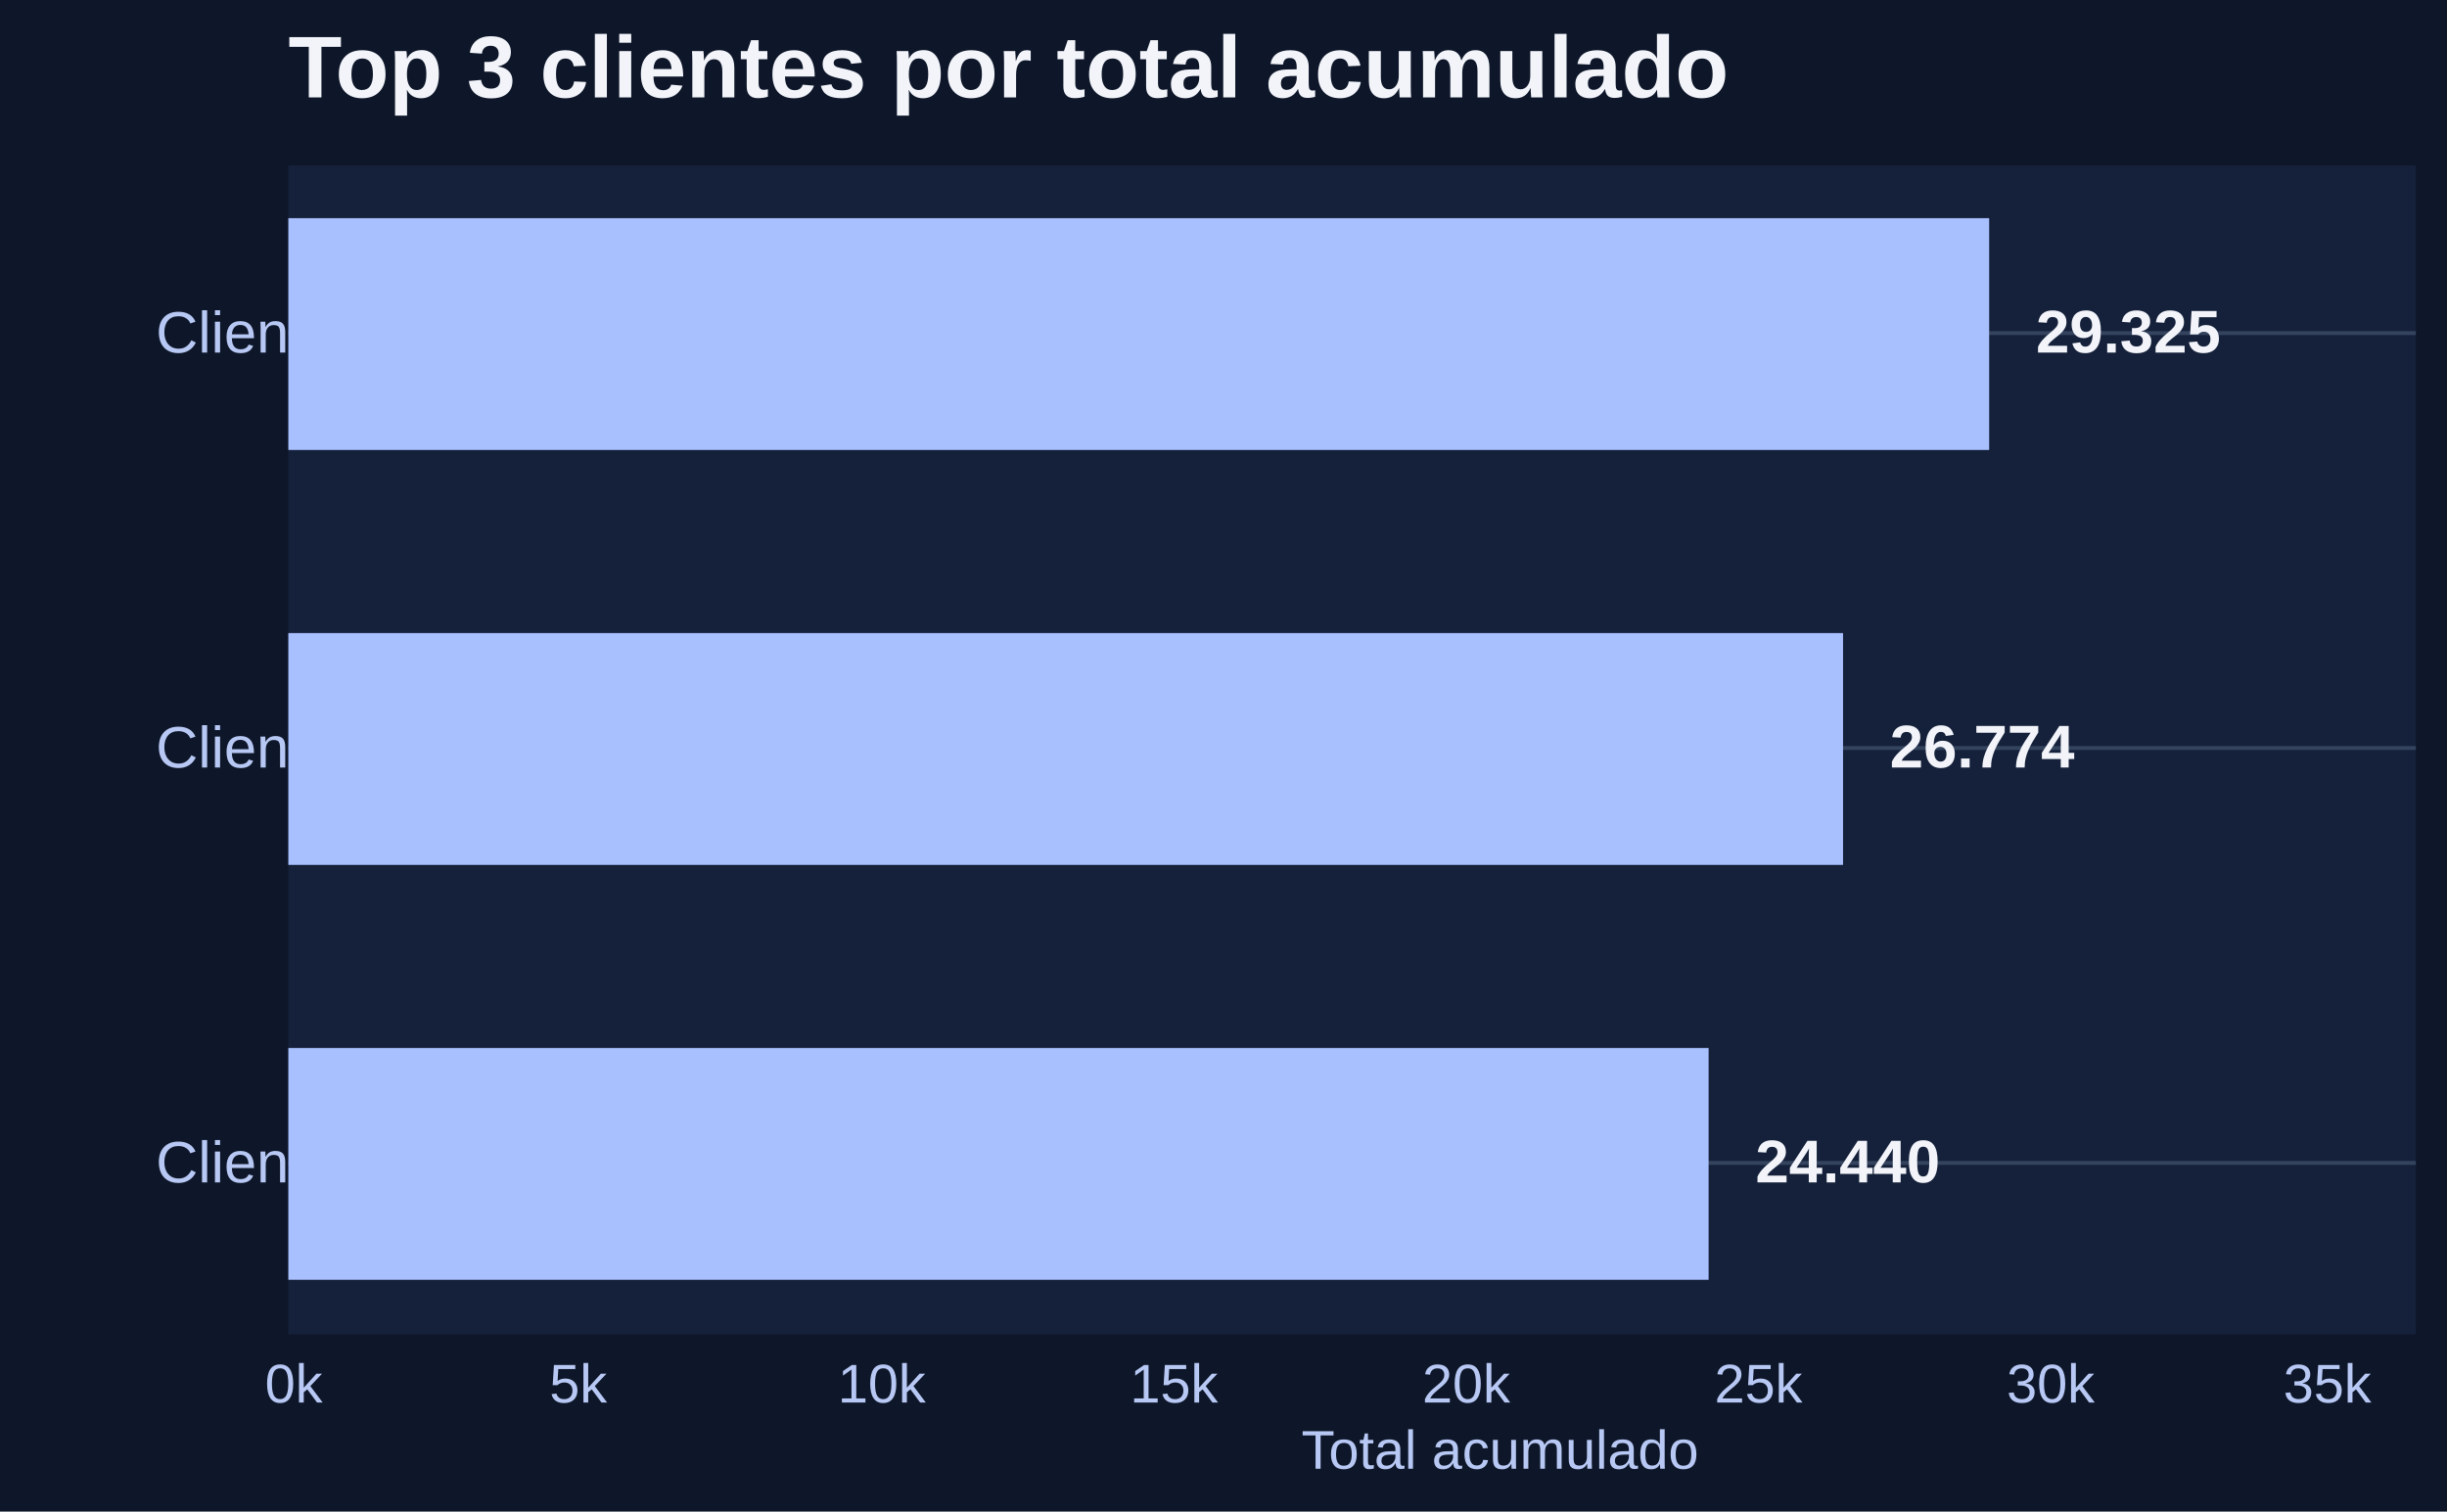
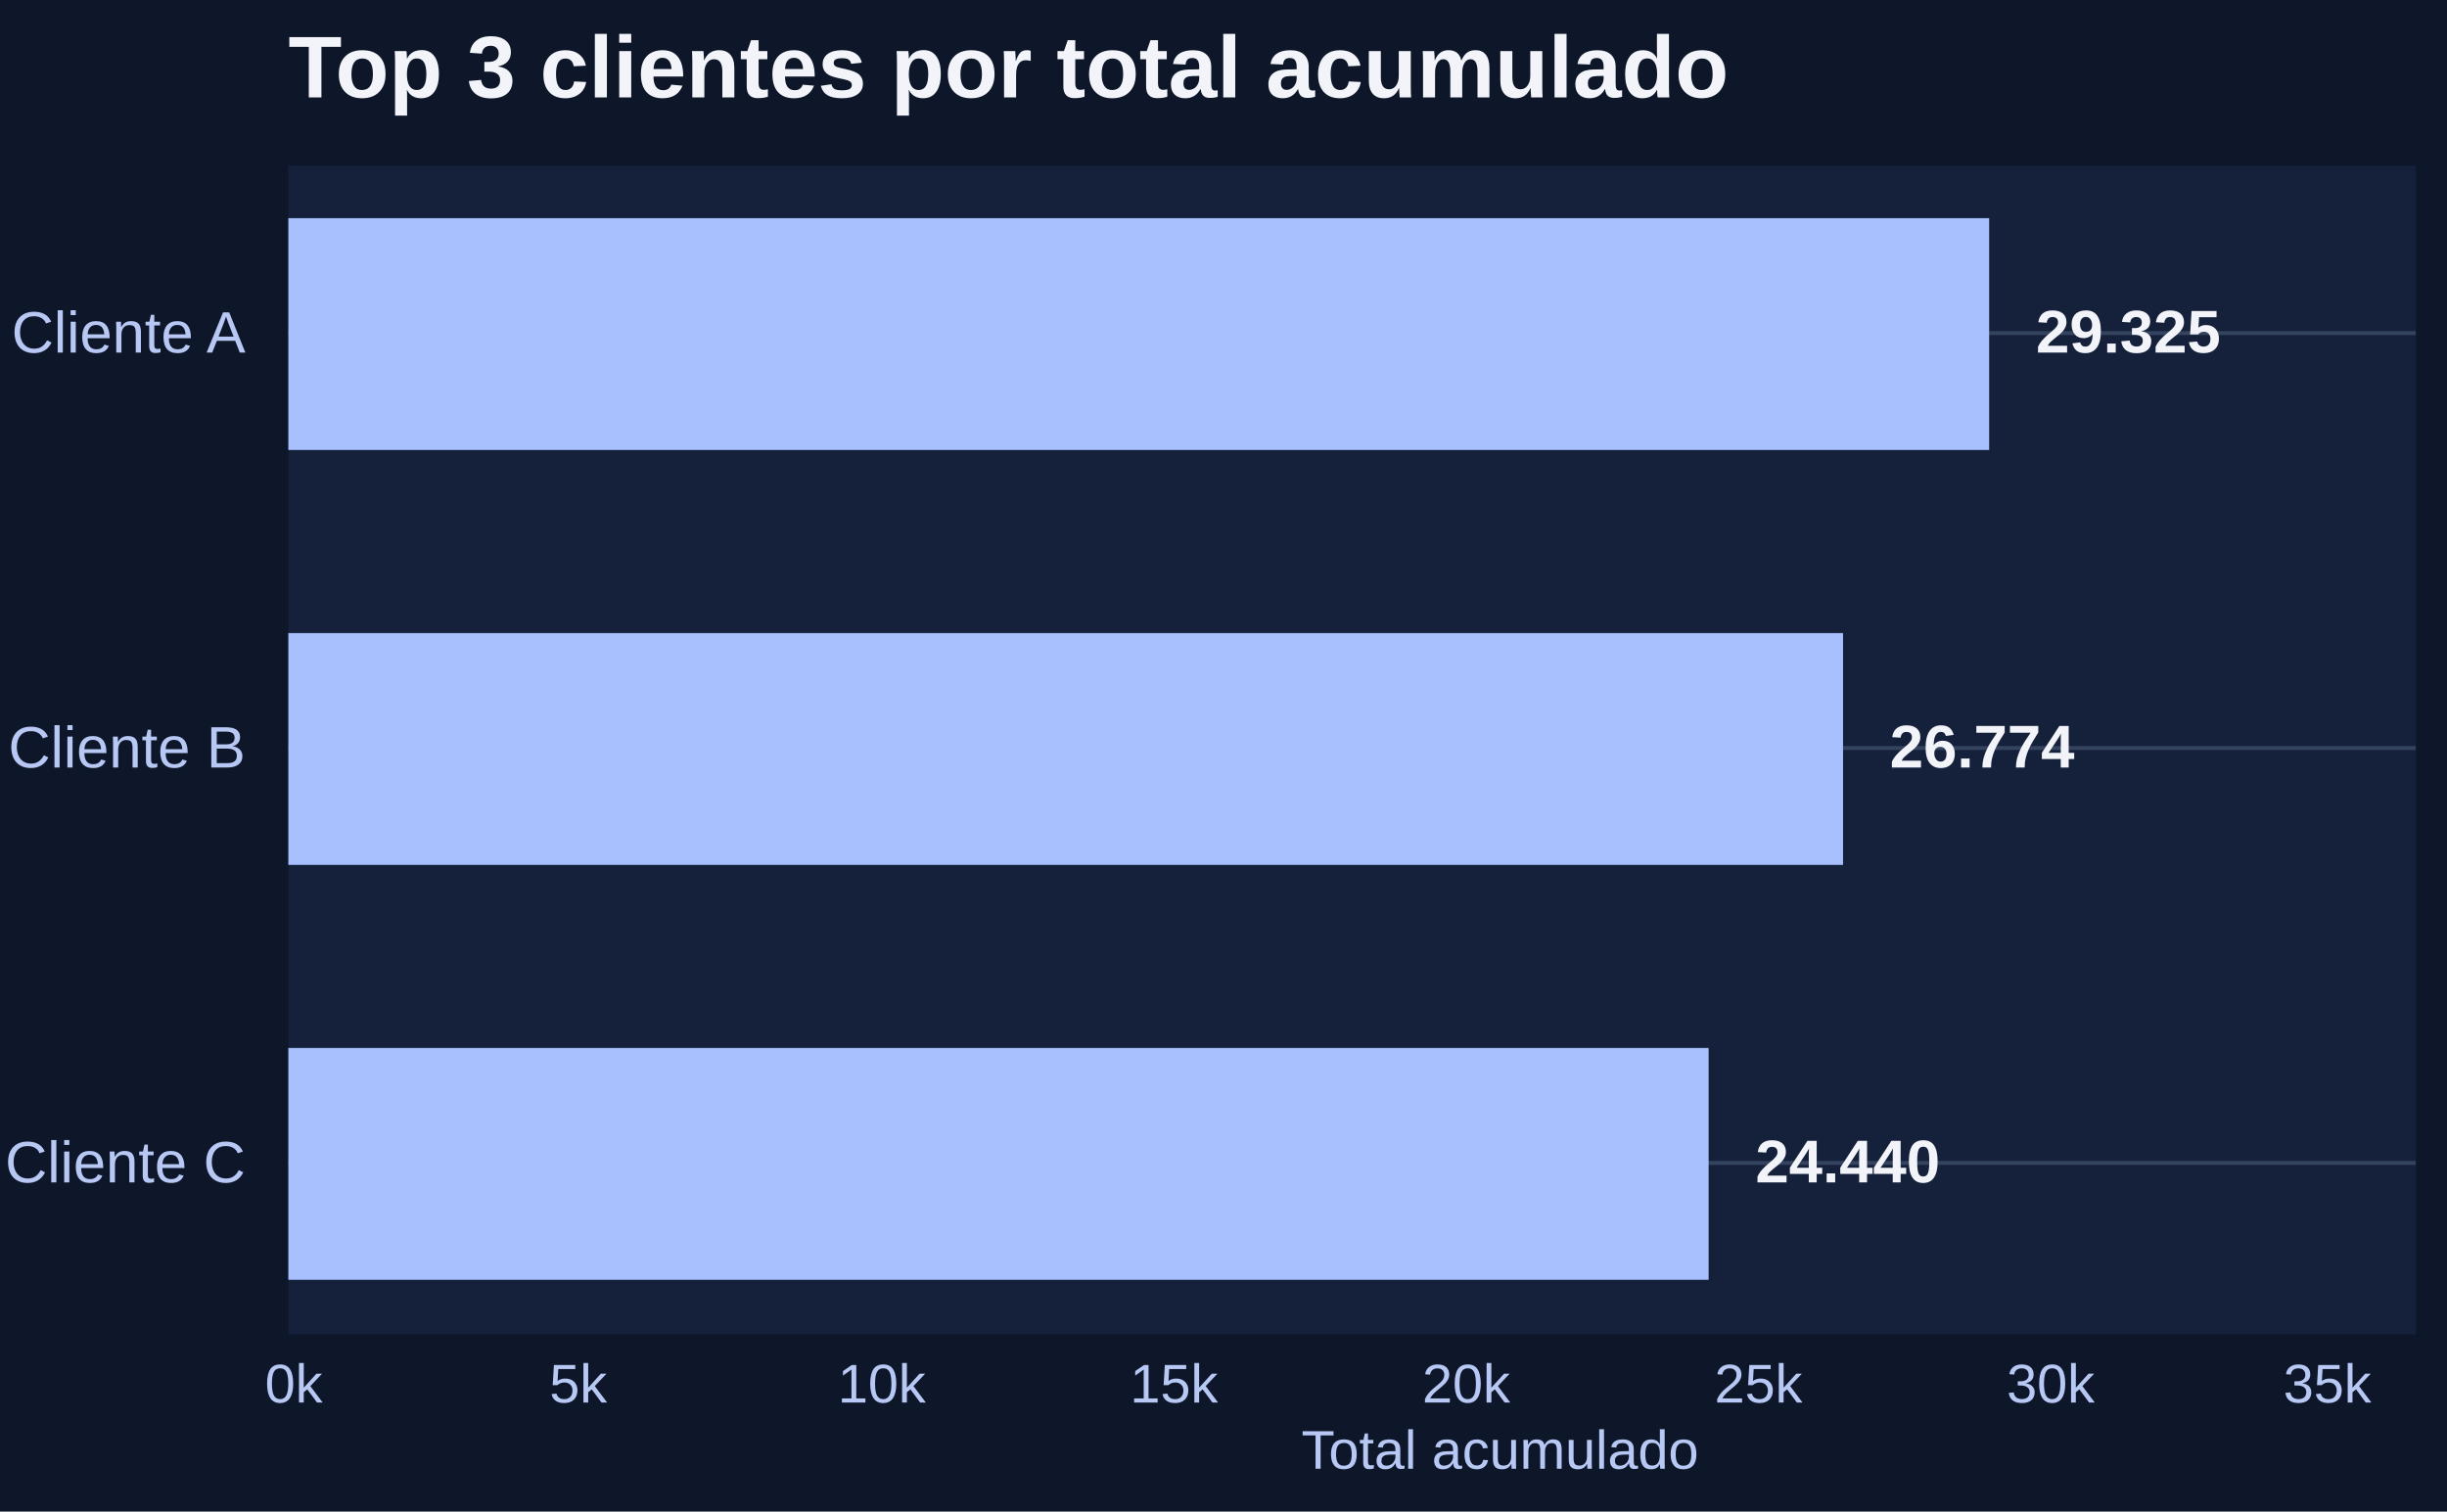
<svg xmlns="http://www.w3.org/2000/svg" width="1256" height="776" viewBox="0 0 1256 776" role="img" aria-labelledby="title desc">
  <rect width="1256" height="776" fill="#0e1729" />
  <text x="148" y="50" fill="#f2f4fa" font-family="DM Sans, Arial, sans-serif" font-size="45" font-weight="700">Top 3 clientes por total acumulado</text>
  <rect x="148" y="85" width="1092" height="600" fill="#15213a" />
  <g stroke="#40506c" stroke-width="2" opacity=".72">
    <line x1="148" y1="171" x2="1240" y2="171" />
    <line x1="148" y1="384" x2="1240" y2="384" />
    <line x1="148" y1="597" x2="1240" y2="597" />
  </g>
-   <g fill="#b8c8f4" font-family="DM Sans, Arial, sans-serif" font-size="30">
-     <text x="80" y="181">Cliente A</text>
-     <text x="80" y="394">Cliente B</text>
-     <text x="80" y="607">Cliente C</text>
+   <g fill="#b8c8f4" font-family="DM Sans, Arial, sans-serif" font-size="30" text-anchor="end">
+     <text x="126" y="181">Cliente A</text>
+     <text x="126" y="394">Cliente B</text>
+     <text x="126" y="607">Cliente C</text>
  </g>
  <g fill="#a9c0ff">
    <rect x="148" y="112" width="873" height="119" />
    <rect x="148" y="325" width="798" height="119" />
    <rect x="148" y="538" width="729" height="119" />
  </g>
  <g fill="#f2f4fa" font-family="DM Sans, Arial, sans-serif" font-size="31" font-weight="700">
    <text x="1045" y="181">29.325</text>
    <text x="970" y="394">26.774</text>
    <text x="901" y="607">24.440</text>
  </g>
  <g fill="#b8c8f4" font-family="DM Sans, Arial, sans-serif" font-size="28">
    <text x="136" y="720">0k</text>
    <text x="282" y="720">5k</text>
    <text x="430" y="720">10k</text>
    <text x="580" y="720">15k</text>
    <text x="730" y="720">20k</text>
    <text x="880" y="720">25k</text>
    <text x="1030" y="720">30k</text>
    <text x="1172" y="720">35k</text>
    <text x="668" y="754">Total acumulado</text>
  </g>
</svg>
